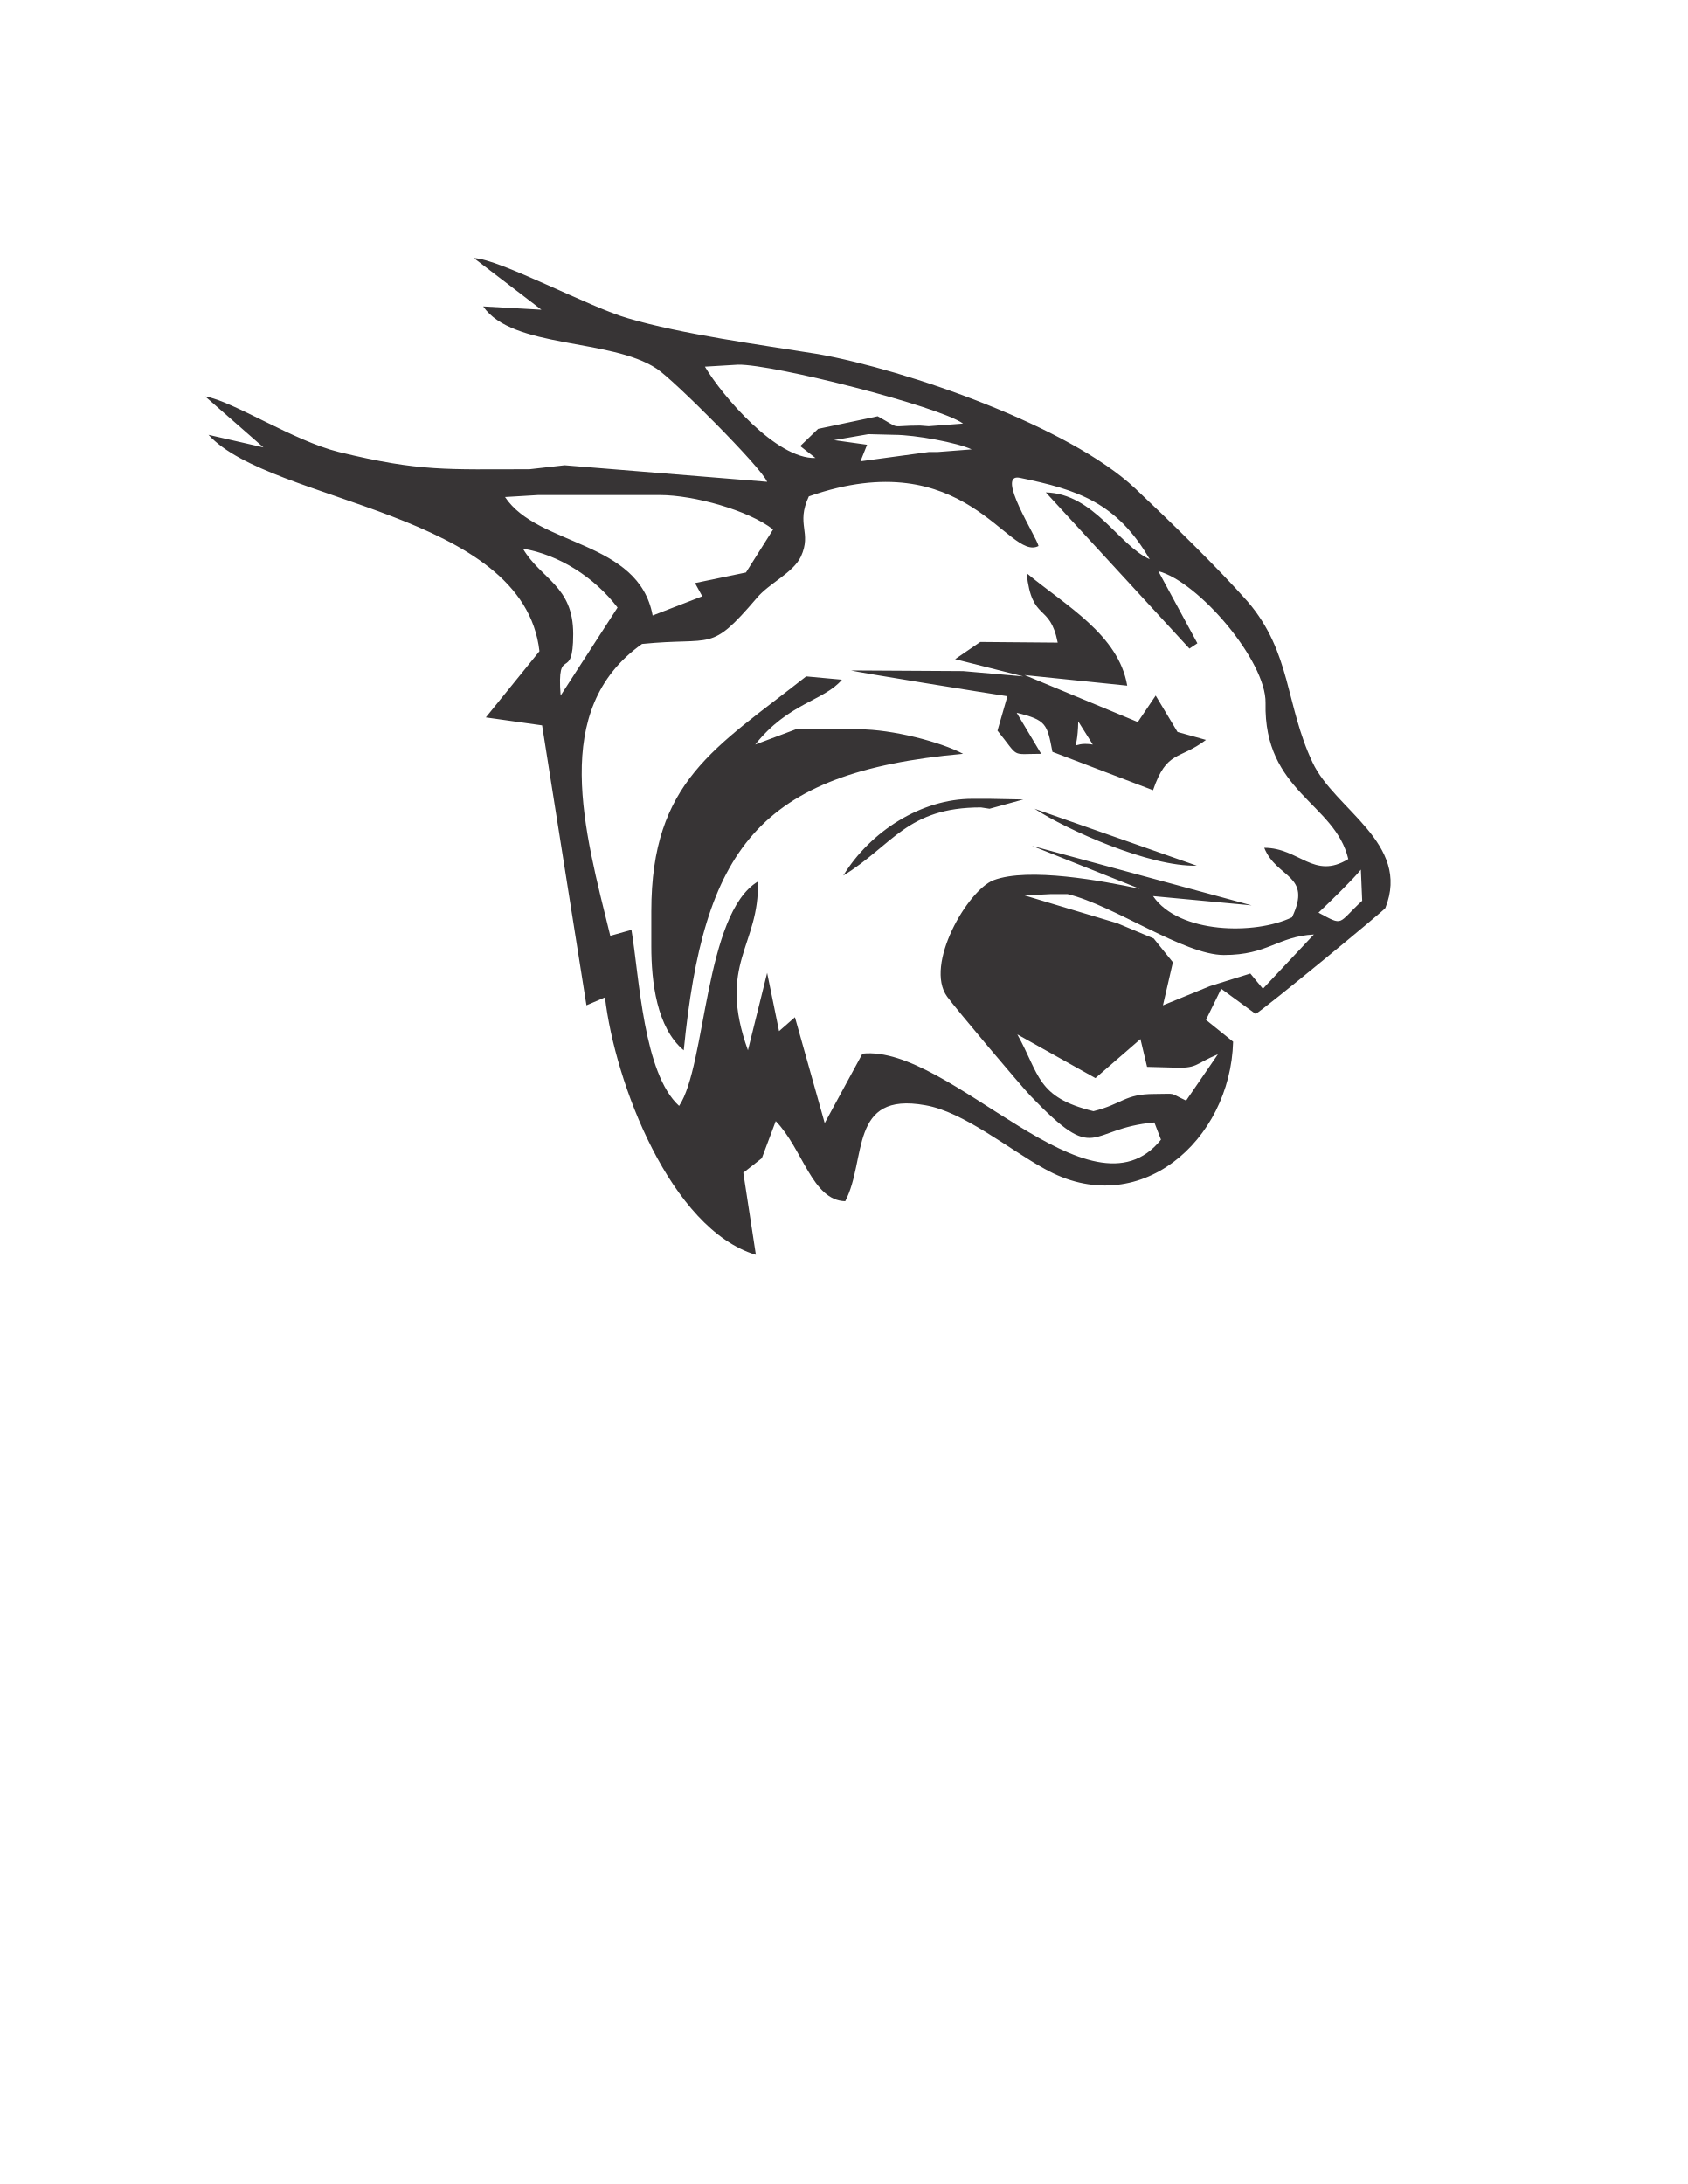
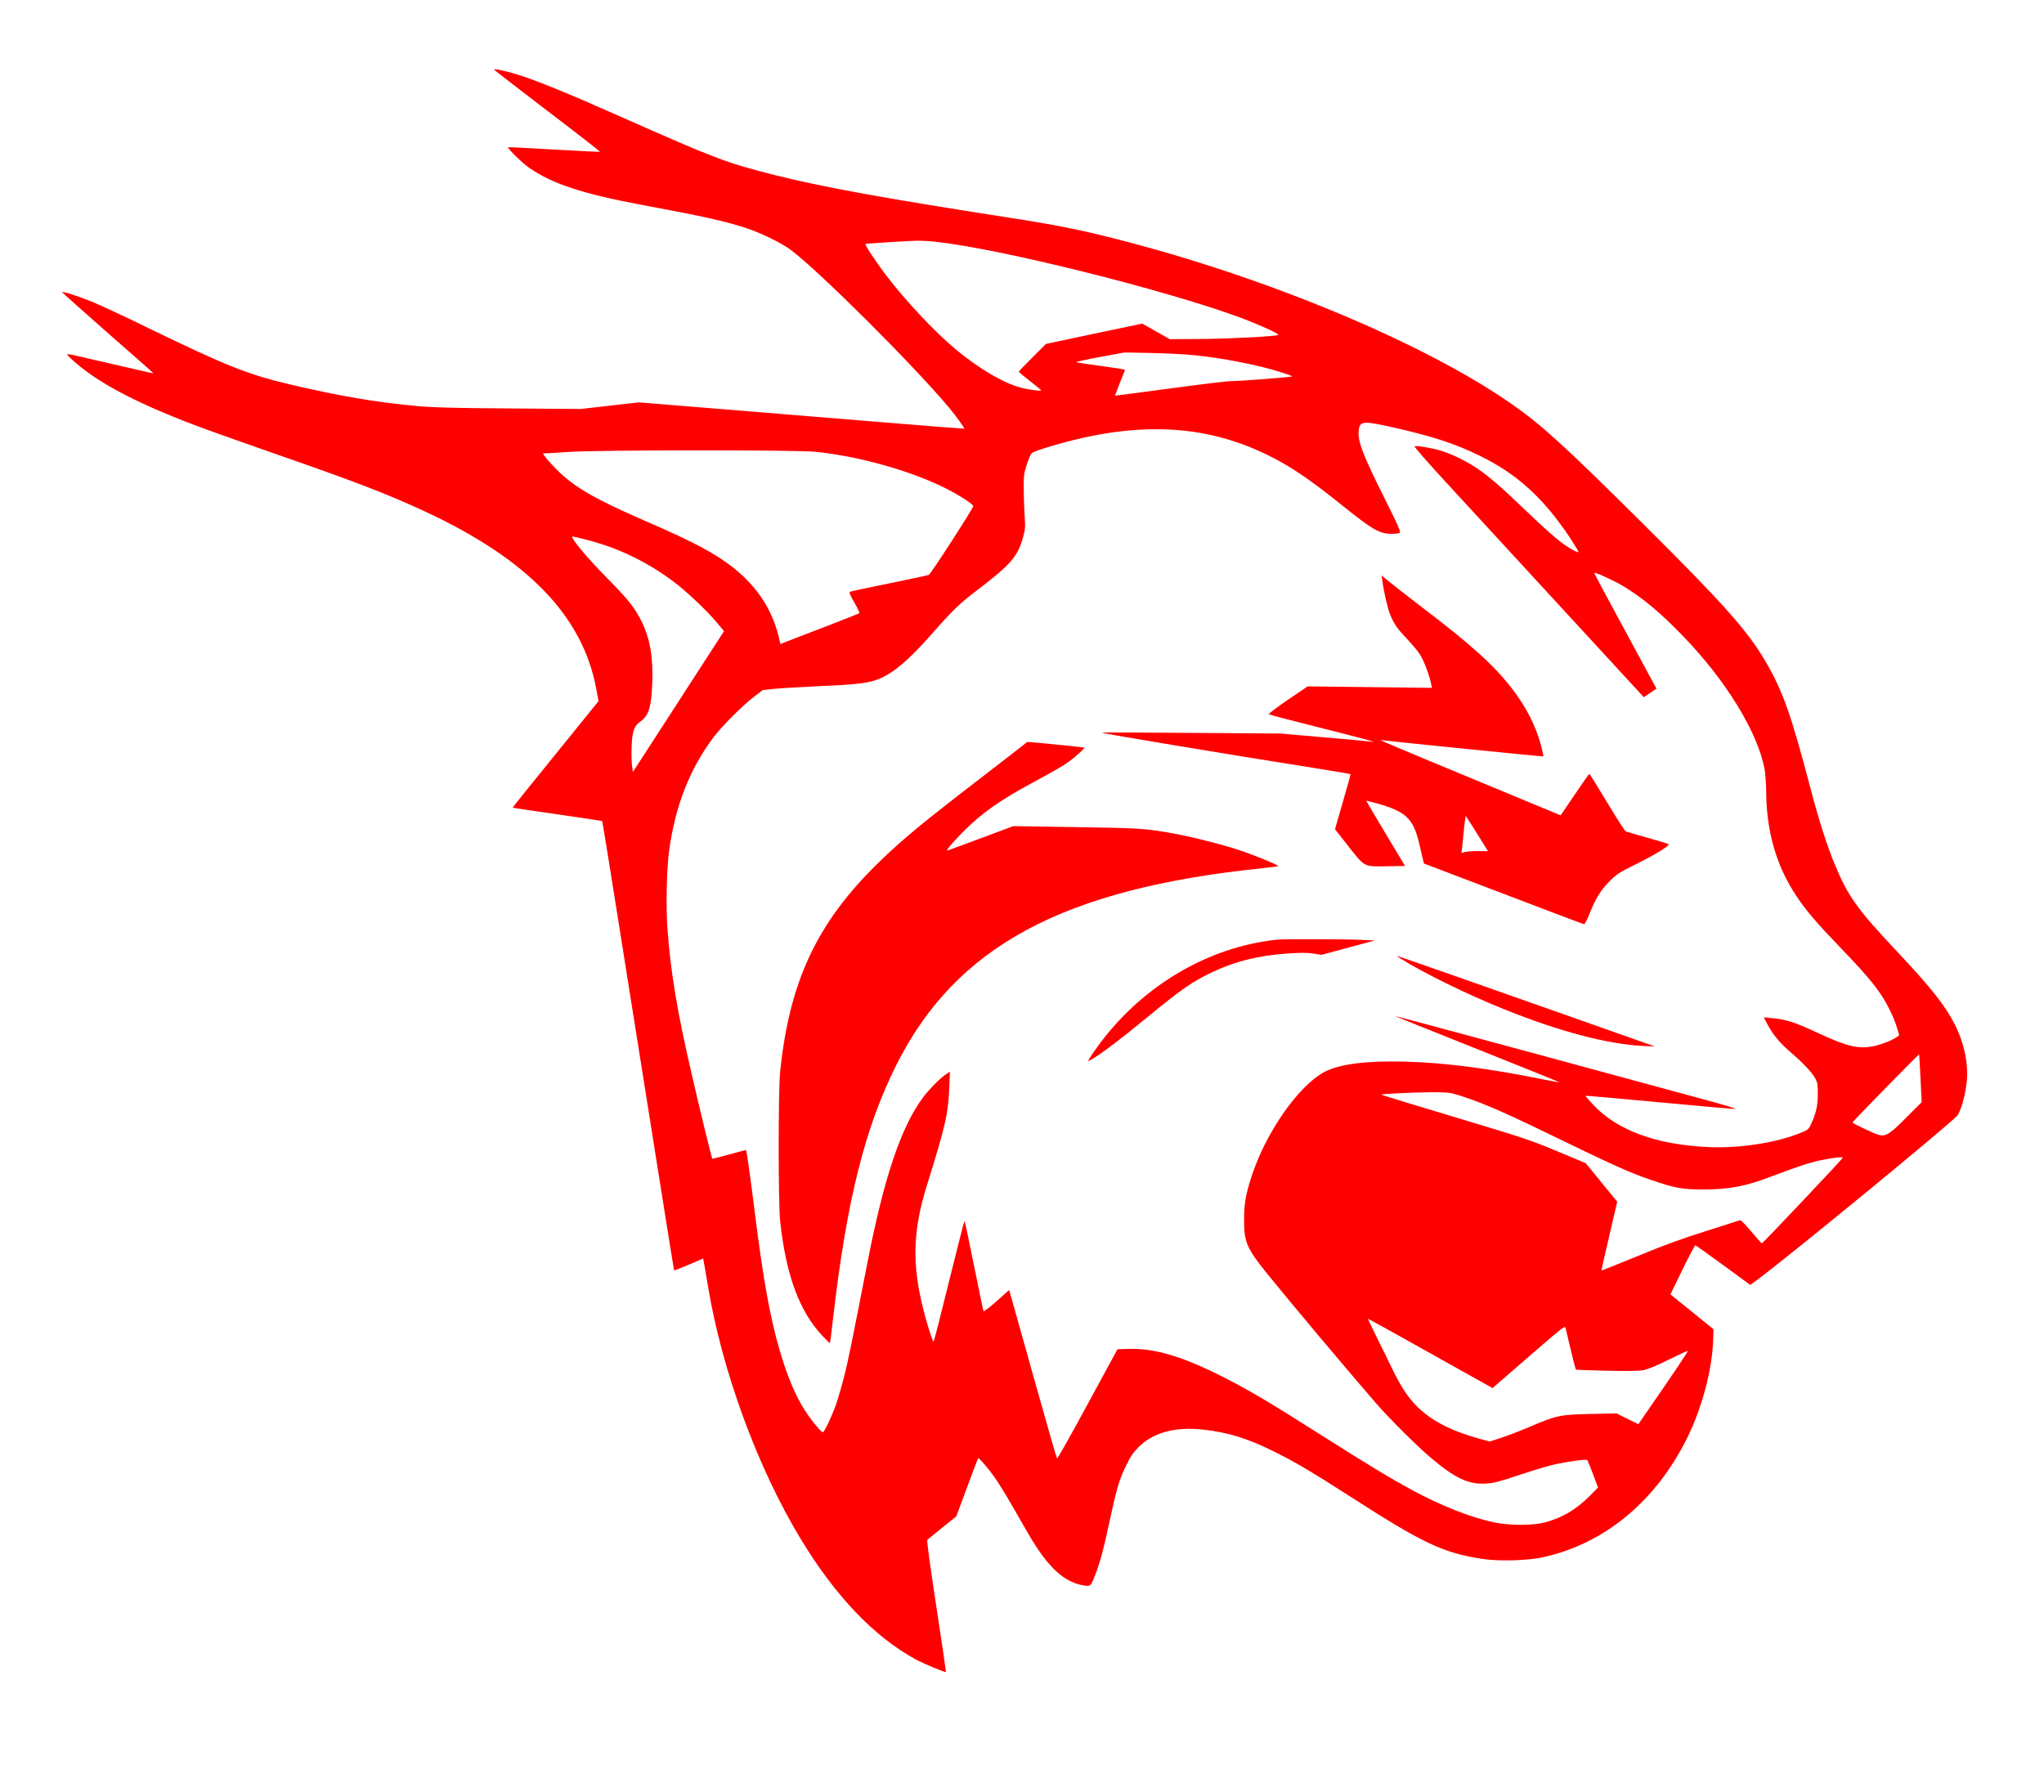
- <svg xmlns="http://www.w3.org/2000/svg" xml:space="preserve" width="2550px" height="3300px" version="1.1" style="shape-rendering:geometricPrecision; text-rendering:geometricPrecision; image-rendering:optimizeQuality; fill-rule:evenodd; clip-rule:evenodd" viewBox="0 0 2550 3300">
-   <defs>
-     <style type="text/css">
-    
-     .fil0 {fill:#373435}
-    
-   </style>
-   </defs>
-   <g id="Layer_x0020_1">
-     <path class="fil0" d="M1537 1563l118 66 68 -59 10 42 37 1c40,2 34,-5 70,-20l-48 70c-28,-13 -12,-10 -48,-10 -45,0 -48,15 -92,26 -86,-21 -81,-55 -115,-116zm271 -255l-245 -86c49,32 174,88 245,86zm-534 15c75,-46 96,-103 208,-103l13 2 51 -14 -51 -1 -26 0c-77,0 -154,49 -195,116zm465 -210l-35 22 35 -22zm-110 -23l22 35c-37,-6 -23,20 -22,-35zm-174 -76l-169 -1c4,2 209,35 236,39l-15 52c34,42 19,35 66,35l-37 -62c45,11 46,17 54,59l152 58c21,-61 39,-45 80,-76l-43 -12 -33 -55 -27 40 -171 -71 155 16c-13,-77 -93,-121 -152,-170 8,75 35,44 47,105l-117 -1 -38 26 103 26 -91 -8zm-314 111c50,-63 104,-66 131,-98l-54 -5c-137,108 -234,158 -234,355l0 53c0,53 8,123 49,157 30,-302 110,-420 422,-448 -34,-18 -107,-37 -157,-37l-39 0 -54 -1 -64 24zm602 293l-55 -23 -140 -42 39 -2 26 0c70,17 176,92 236,92 67,0 81,-28 136,-31l-77 82 -19 -23 -61 19 -71 29 15 -65 -29 -36zm249 -39c16,-15 53,-51 64,-65l2 47c-38,35 -27,39 -66,18zm-248 317l10 26c-106,132 -318,-144 -451,-130l-57 105 -45 -160 -24 21 -18 -88 -29 117c-47,-131 18,-158 15,-255 -81,49 -78,278 -119,339 -54,-49 -60,-194 -72,-266l-32 9c-39,-159 -92,-342 48,-441 109,-11 102,14 173,-69 19,-23 55,-38 67,-63 17,-37 -8,-48 12,-91 237,-83 301,99 347,75 -3,-14 -66,-111 -28,-103 87,18 146,37 196,123 -47,-21 -84,-99 -157,-101l217 236 12 -8 -59 -109c61,16 163,136 162,199 -3,135 105,151 125,236 -52,32 -74,-17 -127,-17 19,47 73,40 42,105 -56,27 -171,25 -210,-32l149 14 -332 -90 163 65c-56,-12 -168,-33 -221,-13 -39,15 -105,128 -70,176 13,18 110,133 126,150 102,106 84,49 187,40zm-878 -738c0,-73 -48,-82 -76,-129 54,9 108,43 143,89l-86 133c-6,-80 19,-17 19,-93zm120 -28c-21,-114 -173,-104 -223,-179l50 -3 184 0c51,0 134,23 171,52l-41 65 -77 16 11 20 -75 29zm-186 -221c-125,0 -165,4 -288,-26 -69,-17 -160,-77 -202,-84l88 77 -83 -19c95,104 476,115 500,327l-81 100 85 12 67 423 28 -12c15,129 99,350 228,389l-19 -124 28 -22 21 -56c41,42 55,120 105,121 33,-63 5,-166 121,-145 58,10 127,67 180,96 142,80 281,-42 285,-192l-41 -33 23 -47 52 38c13,-7 195,-157 196,-160 39,-98 -77,-149 -110,-220 -41,-87 -32,-166 -98,-243 -45,-51 -119,-123 -170,-171 -100,-94 -345,-179 -479,-203 -87,-14 -206,-30 -287,-54 -57,-16 -195,-90 -233,-91l102 78 -88 -5c44,64 193,48 262,94 25,16 158,149 167,171l-306 -25 -53 6zm460 -44l52 -9 39 1c32,0 96,12 117,22l-52 4 -13 0 -103 14 10 -25 -50 -7zm-28 27c-59,2 -141,-94 -167,-138l50 -3c53,-1 304,63 340,89l-52 4 -13 -1c-49,0 -26,7 -64,-14l-90 19 -27 26 23 18z" />
+ <svg xmlns="http://www.w3.org/2000/svg" version="1.0" width="1920pt" height="1683pt" viewBox="0 0 1920 1683" preserveAspectRatio="xMidYMid meet">
+   <g transform="translate(0,1683) scale(0.1,-0.1)" fill="red" stroke="none">
+     <path d="M4640 16177 c0 -3 225 -177 500 -387 276 -210 499 -384 497 -386 -2 -2 -196 8 -432 21 -235 14 -429 24 -432 22 -9 -10 133 -149 201 -196 214 -148 508 -244 1056 -346 587 -109 786 -154 986 -220 140 -47 331 -141 414 -204 271 -205 1146 -1077 1479 -1474 72 -86 153 -198 148 -204 -2 -1 -329 24 -728 57 -798 65 -1218 100 -1589 130 -135 11 -356 29 -492 40 l-247 20 -273 -31 -273 -31 -670 5 c-507 3 -714 9 -850 21 -391 35 -725 91 -1200 202 -406 95 -598 171 -1370 546 -198 97 -421 200 -495 231 -126 52 -279 101 -287 93 -2 -2 190 -173 426 -381 237 -207 431 -378 431 -380 0 -2 -28 3 -62 11 -35 8 -191 44 -348 80 -157 36 -311 71 -343 79 -31 7 -57 9 -57 5 0 -5 37 -41 83 -80 240 -208 629 -406 1227 -625 85 -31 378 -135 650 -230 761 -265 1049 -376 1402 -540 966 -449 1481 -982 1609 -1666 l21 -116 -404 -499 c-223 -274 -404 -500 -403 -502 1 -1 190 -29 420 -62 230 -33 420 -62 422 -64 3 -2 154 -952 338 -2111 184 -1159 335 -2108 337 -2110 2 -2 64 23 138 54 l135 58 7 -36 c4 -20 21 -120 38 -222 131 -794 466 -1709 873 -2379 324 -535 687 -915 1077 -1128 73 -40 279 -126 286 -120 1 2 -39 280 -91 618 -62 408 -91 618 -84 625 5 5 69 57 141 115 l131 105 100 270 c55 149 102 272 105 275 7 8 92 -90 153 -176 31 -43 98 -151 149 -239 51 -88 126 -218 167 -290 179 -310 330 -453 514 -488 73 -13 74 -13 119 104 45 118 74 225 130 485 69 321 92 400 155 530 43 89 67 125 118 177 137 139 345 196 607 167 236 -26 415 -81 665 -205 201 -99 355 -191 734 -434 672 -433 864 -522 1233 -577 150 -22 419 -15 558 16 581 126 1065 527 1360 1125 141 287 235 646 243 929 l2 89 -202 164 -202 163 112 231 c62 127 117 231 122 230 6 -1 124 -85 263 -187 l253 -185 52 38 c257 186 1790 1444 1889 1549 33 36 74 172 90 301 22 172 -17 374 -106 551 -91 182 -224 350 -536 682 -388 412 -473 531 -600 841 -70 169 -148 416 -220 690 -186 710 -263 928 -430 1212 -166 284 -399 545 -1167 1307 -712 707 -926 903 -1203 1097 -816 574 -2305 1197 -3725 1558 -342 87 -576 134 -1005 200 -1183 184 -1741 285 -2205 401 -446 112 -552 152 -1432 542 -506 225 -824 355 -993 405 -108 32 -210 54 -210 44z m4148 -1618 c611 -66 2163 -453 2872 -716 165 -62 357 -149 348 -159 -14 -13 -416 -35 -696 -38 l-322 -3 -130 73 -130 74 -453 -95 -452 -96 -127 -127 c-71 -70 -128 -130 -128 -134 0 -4 47 -43 105 -88 58 -45 105 -84 105 -87 0 -10 -125 7 -200 28 -161 44 -390 180 -600 355 -200 166 -477 461 -661 704 -94 124 -200 285 -189 288 13 5 402 29 488 31 40 0 116 -4 170 -10z m2423 -1065 c268 -26 615 -94 822 -161 60 -19 107 -36 105 -39 -7 -7 -485 -44 -568 -44 -41 0 -304 -32 -584 -70 -281 -38 -511 -68 -512 -67 -1 1 20 56 46 122 l48 120 -26 7 c-15 4 -115 18 -222 33 -107 14 -202 29 -210 32 -8 3 91 25 220 49 l235 43 250 -5 c138 -3 316 -12 396 -20z m1870 -678 c373 -84 582 -152 816 -266 353 -172 600 -397 851 -773 46 -70 82 -130 79 -133 -6 -7 -57 19 -117 59 -80 54 -201 160 -395 347 -211 203 -328 304 -440 380 -100 67 -231 132 -330 163 -82 26 -230 52 -257 45 -9 -2 115 -144 331 -378 190 -207 678 -737 1084 -1178 l738 -802 59 40 60 41 -45 82 c-24 45 -156 289 -293 542 -138 253 -248 461 -247 463 8 9 178 -68 267 -121 184 -111 343 -242 558 -463 410 -421 713 -915 776 -1264 7 -41 13 -127 14 -191 1 -387 94 -713 287 -1001 87 -131 187 -248 399 -468 222 -231 325 -350 397 -460 61 -94 119 -214 146 -305 l21 -70 -23 -17 c-38 -30 -159 -76 -231 -89 -137 -23 -238 1 -501 123 -229 107 -306 131 -444 144 l-74 7 37 -69 c48 -92 116 -174 218 -261 114 -98 201 -190 229 -243 21 -39 24 -59 24 -150 0 -110 -18 -187 -68 -290 -20 -41 -28 -47 -105 -77 -227 -91 -570 -142 -856 -129 -491 23 -854 156 -1082 399 -41 44 -73 81 -71 83 2 2 314 -26 693 -61 379 -36 700 -64 714 -63 14 2 -90 34 -230 72 -140 38 -865 235 -1610 437 -745 202 -1356 366 -1357 365 -2 -2 346 -141 772 -311 426 -170 773 -310 772 -312 -2 -2 -71 11 -153 27 -512 104 -930 158 -1305 167 -361 9 -610 -24 -750 -98 -240 -129 -542 -558 -677 -964 -59 -177 -76 -269 -76 -420 -1 -211 24 -271 211 -503 201 -250 733 -883 1026 -1222 125 -144 391 -409 521 -518 228 -192 352 -249 515 -239 73 4 124 18 326 85 132 44 287 90 345 101 147 29 271 44 280 34 4 -4 28 -64 54 -132 l47 -125 -73 -74 c-129 -131 -260 -209 -423 -253 -116 -32 -338 -31 -485 0 -220 48 -489 154 -764 302 -197 106 -419 240 -866 524 -475 301 -653 407 -885 526 -393 202 -662 284 -909 277 l-109 -3 -281 -517 c-154 -285 -283 -514 -287 -510 -4 4 -98 331 -209 727 -111 396 -210 750 -221 788 l-20 68 -119 -106 c-68 -61 -120 -99 -122 -92 -3 6 -42 200 -89 429 -46 230 -86 418 -89 418 -3 0 -68 -253 -144 -562 -76 -310 -142 -567 -146 -571 -4 -4 -26 54 -49 130 -159 526 -162 869 -11 1348 171 548 197 661 207 909 l6 149 -44 -30 c-55 -38 -155 -141 -209 -213 -206 -278 -365 -748 -520 -1542 -155 -793 -183 -933 -222 -1083 -22 -88 -56 -205 -75 -259 -35 -101 -105 -250 -122 -260 -12 -8 -101 98 -170 204 -143 219 -268 596 -355 1075 -41 225 -72 437 -121 825 -38 304 -72 540 -77 545 -2 2 -73 -16 -158 -40 -85 -24 -156 -42 -159 -40 -6 6 -118 463 -195 800 -136 589 -198 960 -227 1370 -14 205 -7 551 16 720 56 419 193 771 417 1068 77 104 278 304 384 384 l80 61 110 11 c60 6 258 18 439 26 343 15 444 28 542 67 135 55 280 178 489 415 200 227 267 292 419 408 331 252 395 325 446 512 20 71 21 90 13 208 -4 72 -8 186 -8 255 0 111 3 135 28 213 16 49 36 97 45 107 10 13 82 39 203 74 775 228 1408 203 1993 -78 225 -108 406 -229 728 -488 274 -221 345 -262 454 -263 41 0 77 5 83 11 9 9 -28 91 -143 320 -206 411 -256 541 -244 642 10 87 42 90 318 28z m-5411 -231 c419 -45 906 -184 1234 -353 121 -63 241 -142 238 -157 -5 -28 -400 -639 -417 -646 -11 -4 -177 -40 -370 -79 -192 -39 -358 -74 -367 -78 -15 -6 -10 -20 37 -102 30 -52 51 -98 47 -101 -4 -3 -151 -61 -327 -129 -176 -68 -341 -131 -367 -141 l-48 -19 -6 28 c-58 276 -203 505 -436 689 -168 133 -368 240 -813 433 -488 212 -677 321 -841 484 -50 50 -101 106 -113 124 l-22 32 23 1 c13 0 109 6 213 13 292 20 2154 21 2335 1z m-2148 -829 c289 -75 556 -204 806 -391 118 -88 314 -273 408 -386 l65 -78 -428 -662 -428 -661 -8 58 c-5 33 -6 113 -4 180 6 145 23 195 83 236 77 54 102 134 111 358 9 249 -21 422 -102 585 -63 127 -125 205 -323 405 -194 196 -354 390 -323 390 6 0 70 -15 143 -34z m12518 -5056 l11 -224 -138 -138 c-156 -158 -194 -183 -256 -172 -34 5 -237 101 -256 119 -4 4 621 642 626 640 1 0 7 -102 13 -225z m-4364 -151 c207 -62 406 -146 809 -341 682 -331 817 -392 1025 -463 228 -78 292 -89 490 -89 246 0 402 30 650 126 226 86 354 128 447 147 134 27 216 36 212 24 -6 -16 -750 -803 -759 -803 -4 0 -49 50 -100 111 -55 66 -97 109 -105 106 -7 -3 -149 -48 -316 -101 -227 -71 -390 -130 -644 -235 -187 -77 -341 -138 -342 -137 -1 1 31 147 73 324 l75 323 -148 181 -148 181 -270 113 c-254 106 -310 124 -962 320 -381 114 -691 209 -689 211 7 7 281 20 457 22 153 1 186 -2 245 -20z m-237 -2434 l581 -325 340 295 c302 262 340 293 345 273 3 -13 25 -105 49 -206 24 -101 46 -185 48 -188 3 -3 134 -8 290 -11 210 -4 302 -3 349 6 41 9 123 42 236 99 95 47 175 84 177 81 5 -4 -158 -246 -401 -596 l-63 -92 -103 50 -102 51 -240 -5 c-290 -6 -327 -14 -576 -121 -96 -41 -220 -88 -276 -106 l-101 -32 -99 27 c-270 76 -448 169 -584 304 -84 84 -154 191 -236 361 -36 74 -99 205 -142 290 -90 184 -84 170 -78 170 3 0 267 -146 586 -325z" />
+     <path d="M12985 11374 c15 -112 48 -253 72 -314 37 -92 64 -131 160 -233 47 -49 102 -115 122 -147 35 -54 91 -202 105 -279 l6 -33 -583 7 -584 7 -187 -127 c-102 -71 -183 -131 -179 -135 4 -4 226 -62 493 -129 444 -112 555 -143 460 -127 -19 3 -217 21 -440 40 l-405 35 -840 6 c-462 4 -838 5 -835 2 8 -8 1147 -198 2144 -356 104 -17 190 -32 192 -34 2 -1 -31 -118 -72 -260 l-74 -257 104 -132 c181 -231 159 -219 385 -216 l169 3 -183 305 c-101 168 -182 306 -181 307 2 2 51 -10 109 -27 261 -73 334 -143 387 -370 12 -52 27 -117 34 -144 l11 -48 360 -137 c881 -336 1131 -430 1143 -433 8 -2 27 34 51 93 59 149 106 226 190 310 69 69 90 82 241 157 182 89 328 179 314 191 -5 5 -94 32 -199 61 -104 29 -197 56 -205 60 -8 5 -87 128 -175 274 -88 146 -162 266 -166 266 -3 0 -65 -88 -137 -195 l-133 -195 -37 16 c-58 24 -998 414 -1287 534 -143 60 -285 119 -315 133 l-55 26 40 -5 c166 -20 1490 -153 1492 -150 2 2 -5 41 -17 86 -78 307 -270 595 -582 876 -148 133 -272 234 -573 464 -132 101 -264 204 -293 229 l-54 45 7 -50z m845 -2304 c29 -47 74 -119 100 -160 l47 -76 -91 1 c-50 0 -106 -4 -125 -9 l-33 -8 5 38 c3 22 11 101 18 177 7 75 16 134 19 130 4 -5 30 -46 60 -93z" />
+     <path d="M9625 9841 c-11 -10 -180 -141 -375 -291 -594 -457 -766 -599 -994 -820 -581 -565 -841 -1118 -928 -1970 -18 -177 -18 -1229 0 -1400 54 -505 180 -849 397 -1079 37 -39 69 -70 71 -68 2 2 15 104 29 228 126 1099 299 1794 592 2379 559 1119 1566 1661 3442 1854 79 9 145 17 148 19 8 8 -213 99 -358 148 -165 55 -450 127 -621 158 -270 49 -322 52 -927 61 l-583 9 -306 -114 c-168 -63 -309 -115 -314 -115 -15 0 67 95 166 193 165 163 334 282 631 442 214 116 296 163 350 203 55 40 147 124 142 129 -4 3 -495 52 -532 53 -6 0 -19 -8 -30 -19z" />
+     <path d="M12000 8003 c-657 -67 -1288 -444 -1696 -1013 -34 -47 -67 -95 -73 -108 -12 -23 -12 -23 11 -11 78 40 266 182 543 409 315 259 414 327 597 415 219 104 431 157 708 177 127 9 184 9 245 0 l80 -12 250 68 250 67 -135 6 c-142 7 -720 8 -780 2z" />
+     <path d="M13161 7822 c205 -130 636 -341 967 -473 524 -211 975 -329 1307 -345 l110 -5 -710 251 c-960 339 -1705 600 -1713 600 -3 0 14 -13 39 -28z" />
  </g>
</svg>
